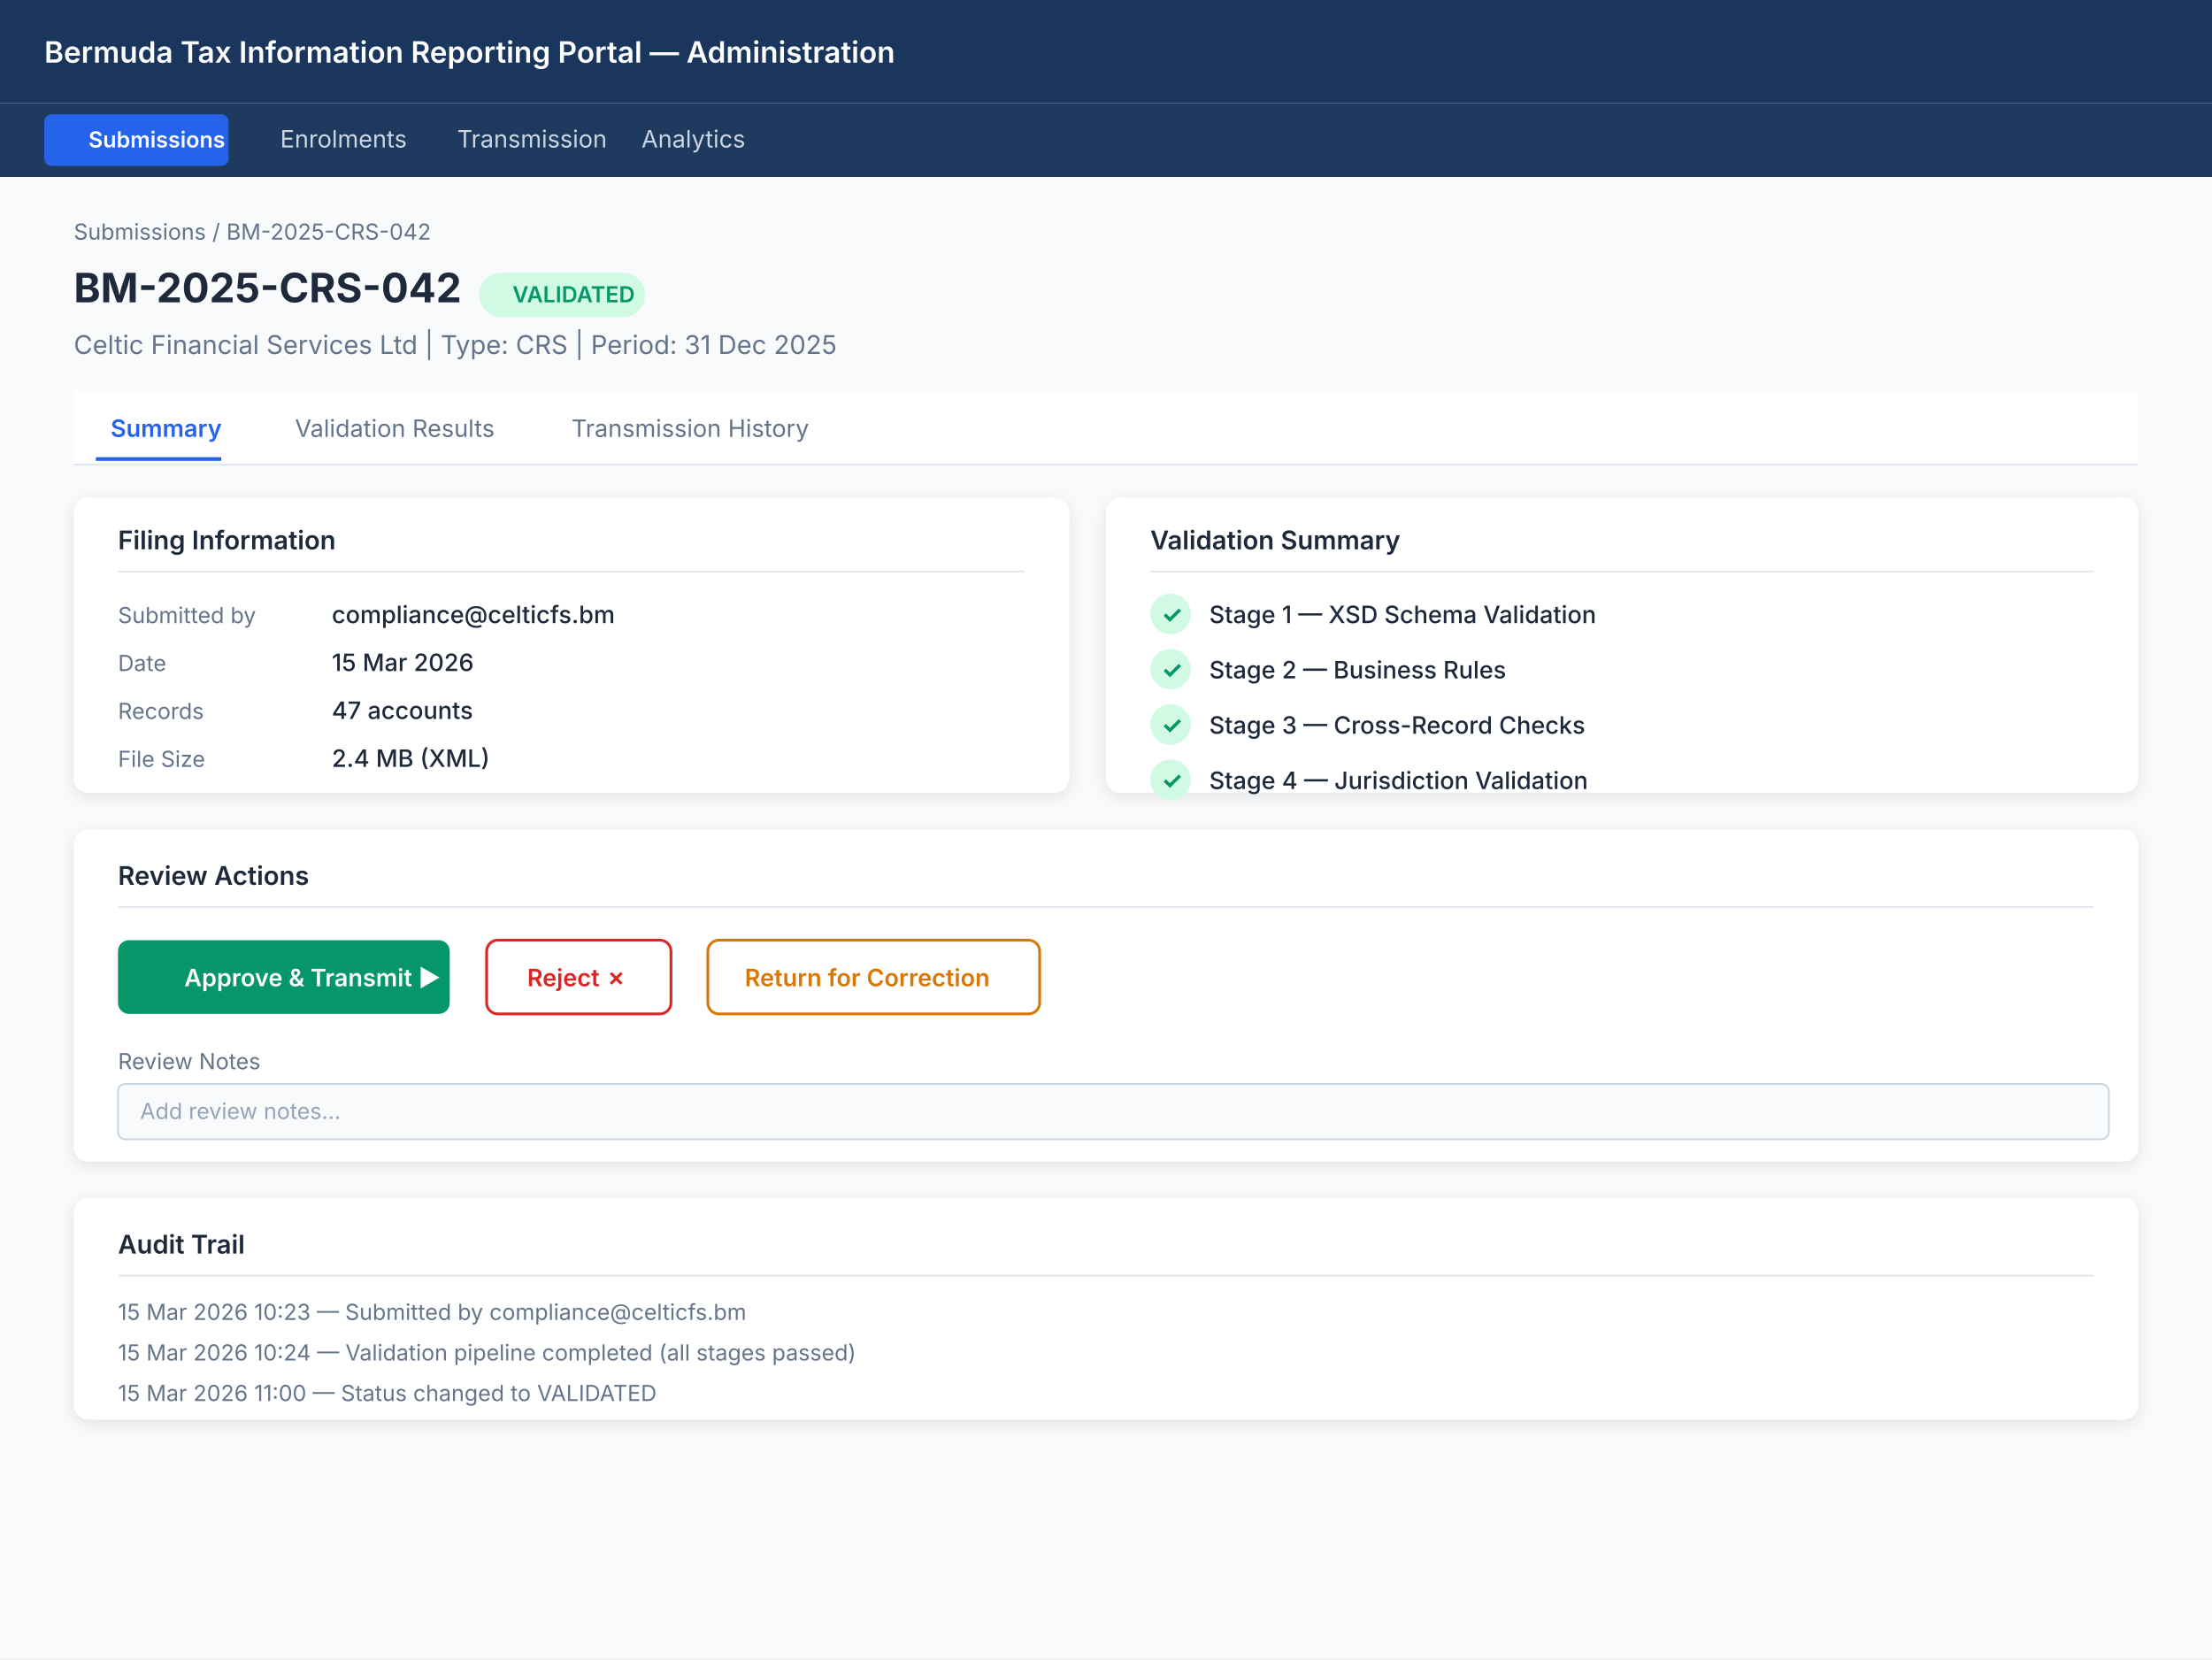
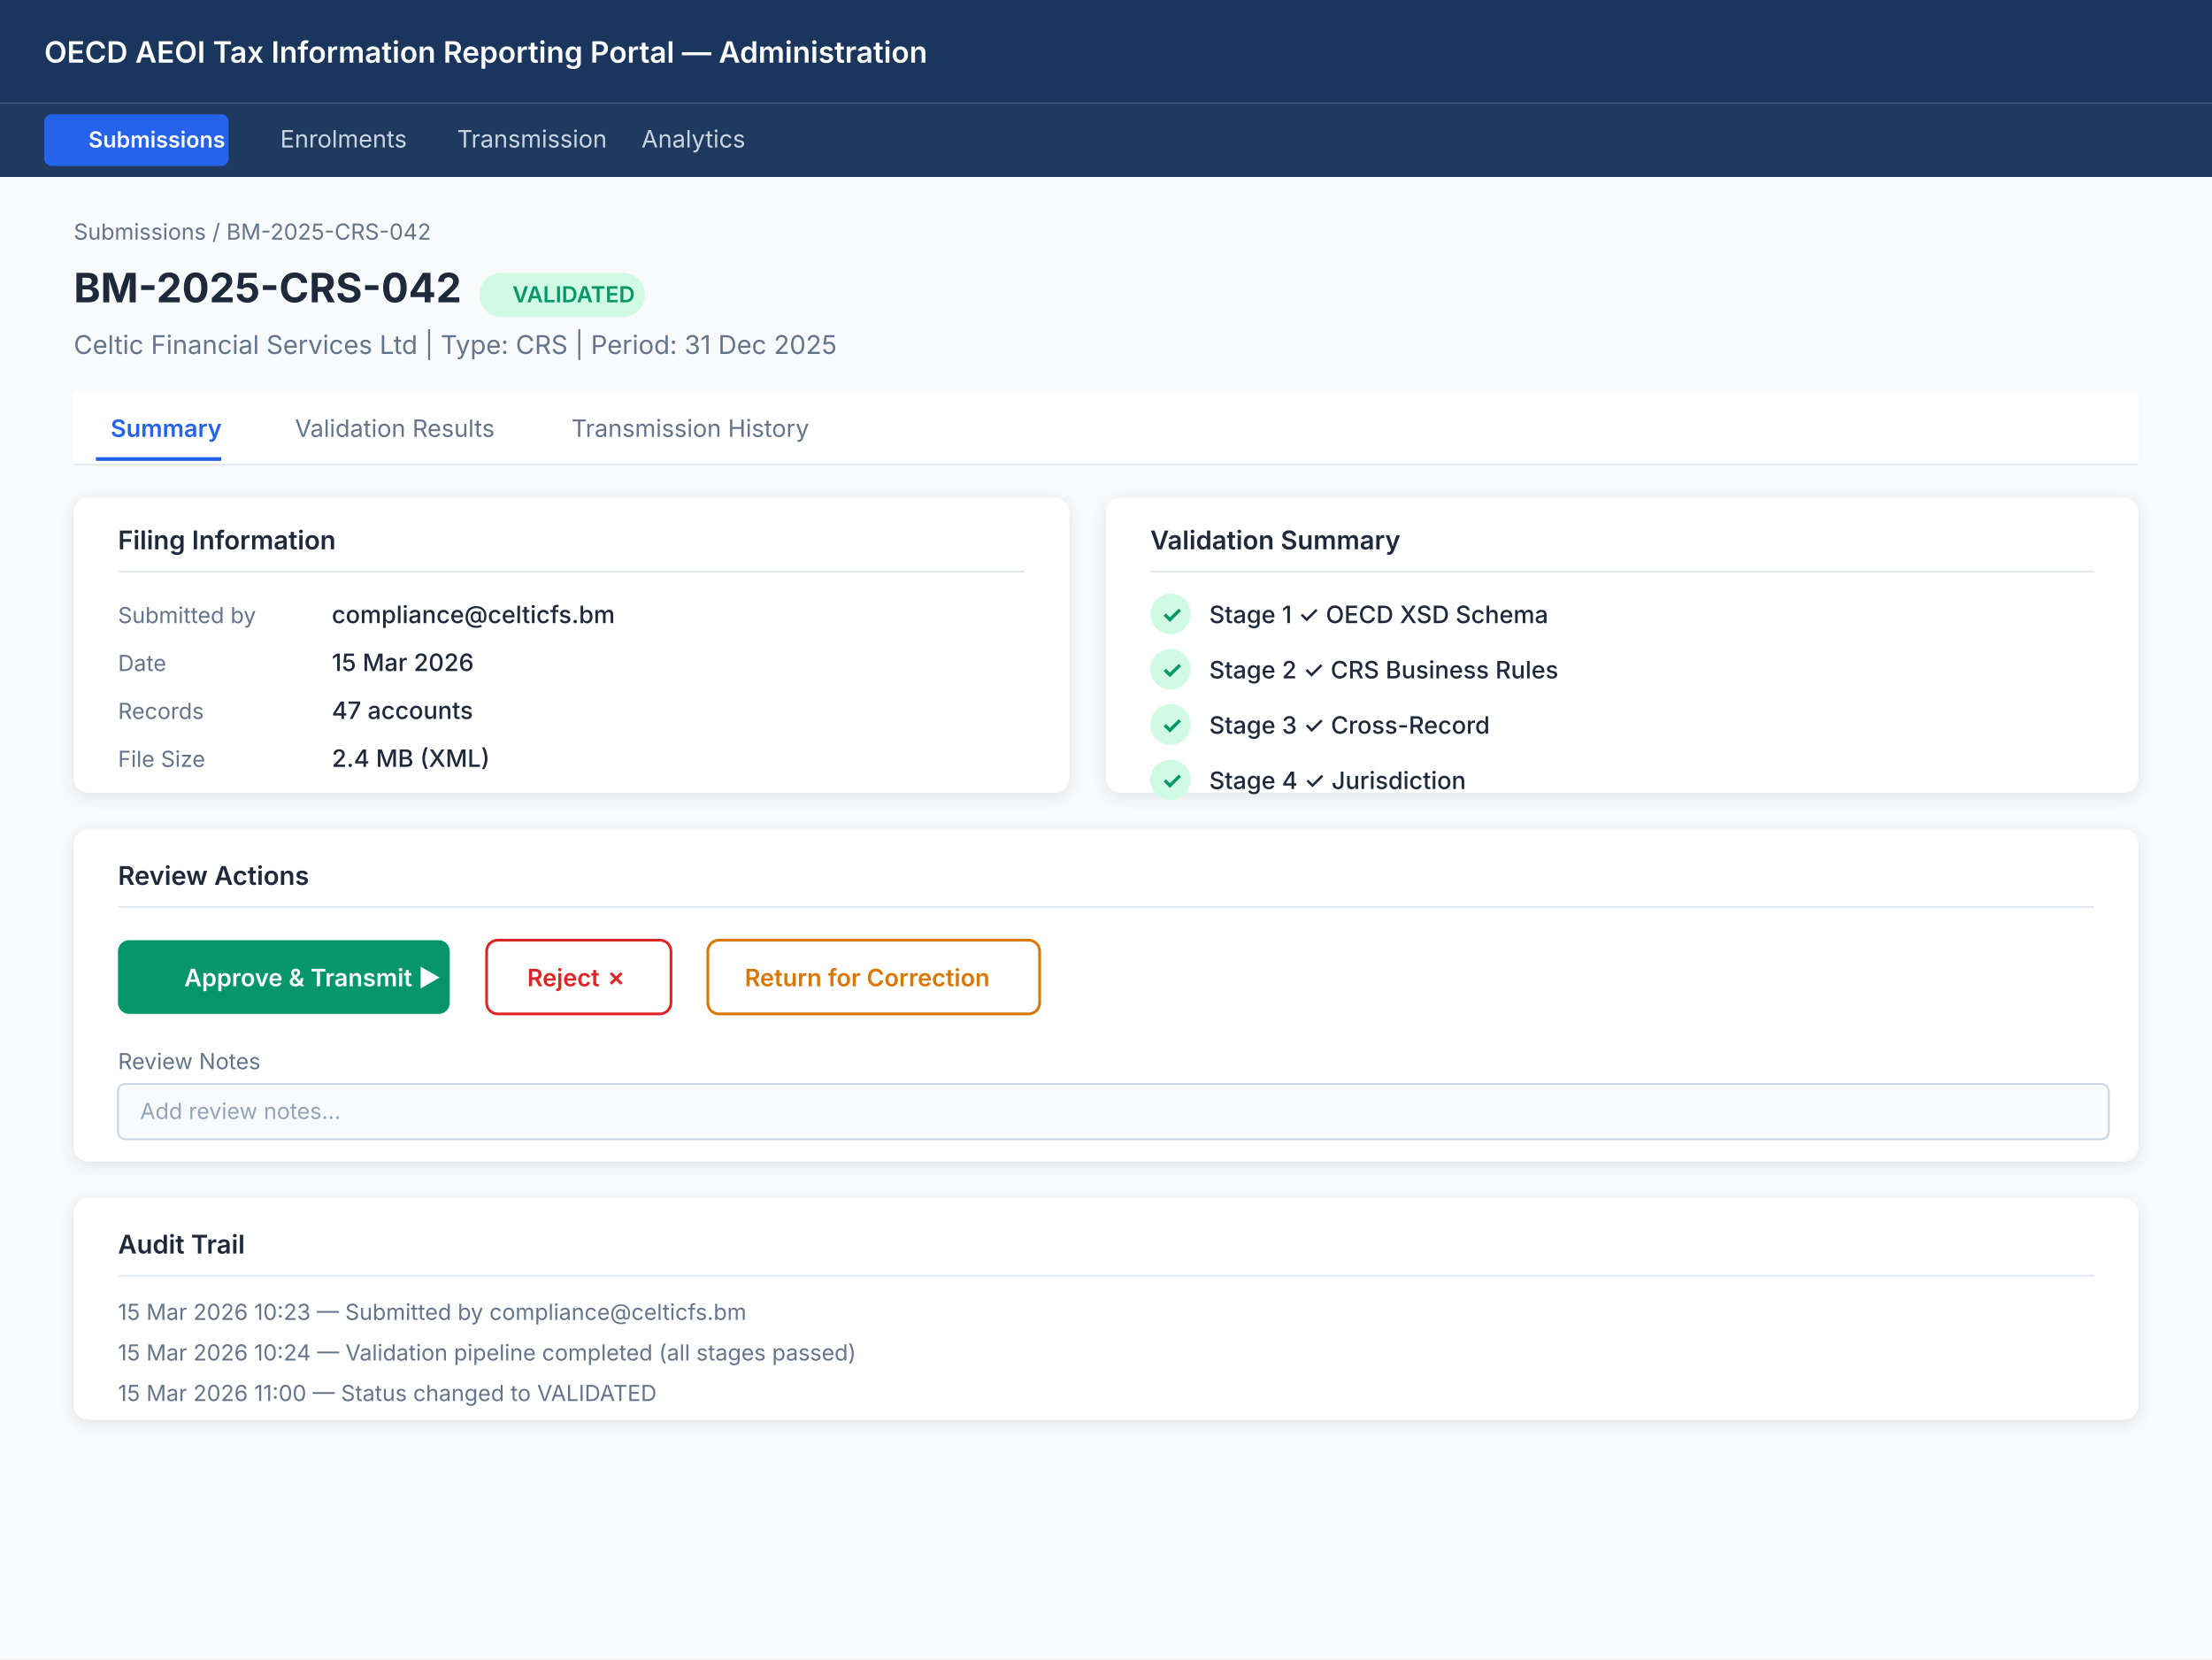
<svg xmlns="http://www.w3.org/2000/svg" viewBox="0 0 1200 900" width="1200" height="900">
  <defs>
    <style>
      text { font-family: Inter, -apple-system, sans-serif; }
      .header-text { fill: #ffffff; font-size: 16px; font-weight: 600; }
      .nav-text { fill: #cbd5e1; font-size: 13px; }
      .nav-active { fill: #ffffff; font-weight: 600; }
      .title { fill: #1e293b; font-size: 22px; font-weight: 700; }
      .subtitle { fill: #64748b; font-size: 14px; }
      .label { fill: #64748b; font-size: 12px; }
      .value { fill: #1e293b; font-size: 13px; font-weight: 500; }
      .card-title { fill: #1e293b; font-size: 14px; font-weight: 600; }
      .check-pass { fill: #059669; font-size: 13px; }
      .btn-text { fill: #ffffff; font-size: 13px; font-weight: 600; }
      .tab-active { fill: #2563eb; font-size: 13px; font-weight: 600; }
      .tab-inactive { fill: #64748b; font-size: 13px; }
    </style>
    <filter id="card-shadow" x="-2%" y="-5%" width="104%" height="115%">
      <feDropShadow dx="0" dy="2" stdDeviation="4" flood-opacity="0.1" />
    </filter>
  </defs>
  <rect width="1200" height="900" fill="#f8fafc" />
  <rect width="1200" height="56" fill="#1a365d" />
-   <text x="24" y="34" class="header-text">Bermuda Tax Information Reporting Portal — Administration</text>
+   <text x="24" y="34" class="header-text">OECD AEOI Tax Information Reporting Portal — Administration</text>
  <rect x="0" y="56" width="1200" height="40" fill="#1e3a5f" />
  <rect x="24" y="62" width="100" height="28" rx="4" fill="#2563eb" />
  <text x="48" y="80" class="nav-active" font-size="12">Submissions</text>
  <text x="152" y="80" class="nav-text">Enrolments</text>
  <text x="248" y="80" class="nav-text">Transmission</text>
  <text x="348" y="80" class="nav-text">Analytics</text>
  <text x="40" y="130" fill="#64748b" font-size="12" font-family="Inter, -apple-system, sans-serif">Submissions / BM-2025-CRS-042</text>
  <text x="40" y="164" class="title">BM-2025-CRS-042</text>
  <rect x="260" y="148" width="90" height="24" rx="12" fill="#d1fae5" />
  <text x="278" y="164" fill="#059669" font-size="12" font-weight="600" font-family="Inter, -apple-system, sans-serif">VALIDATED</text>
  <text x="40" y="192" class="subtitle">Celtic Financial Services Ltd | Type: CRS | Period: 31 Dec 2025</text>
  <rect x="40" y="212" width="1120" height="40" fill="#ffffff" rx="0" />
  <line x1="40" y1="252" x2="1160" y2="252" stroke="#e2e8f0" stroke-width="1" />
  <text x="60" y="237" class="tab-active">Summary</text>
  <line x1="52" y1="249" x2="120" y2="249" stroke="#2563eb" stroke-width="2" />
  <text x="160" y="237" class="tab-inactive">Validation Results</text>
  <text x="310" y="237" class="tab-inactive">Transmission History</text>
  <rect x="40" y="270" width="540" height="160" rx="8" fill="#ffffff" filter="url(#card-shadow)" />
  <text x="64" y="298" class="card-title">Filing Information</text>
  <line x1="64" y1="310" x2="556" y2="310" stroke="#e2e8f0" stroke-width="1" />
  <text x="64" y="338" class="label">Submitted by</text>
  <text x="180" y="338" class="value">compliance@celticfs.bm</text>
  <text x="64" y="364" class="label">Date</text>
  <text x="180" y="364" class="value">15 Mar 2026</text>
  <text x="64" y="390" class="label">Records</text>
  <text x="180" y="390" class="value">47 accounts</text>
  <text x="64" y="416" class="label">File Size</text>
  <text x="180" y="416" class="value">2.4 MB (XML)</text>
  <rect x="600" y="270" width="560" height="160" rx="8" fill="#ffffff" filter="url(#card-shadow)" />
  <text x="624" y="298" class="card-title">Validation Summary</text>
  <line x1="624" y1="310" x2="1136" y2="310" stroke="#e2e8f0" stroke-width="1" />
  <rect x="624" y="322" width="22" height="22" rx="11" fill="#d1fae5" />
  <text x="630" y="338" fill="#059669" font-size="13" font-weight="bold" font-family="Inter, -apple-system, sans-serif">✓</text>
-   <text x="656" y="338" class="value">Stage 1 — XSD Schema Validation</text>
+   <text x="656" y="338" class="value">Stage 1 ✓ OECD XSD Schema</text>
  <rect x="624" y="352" width="22" height="22" rx="11" fill="#d1fae5" />
  <text x="630" y="368" fill="#059669" font-size="13" font-weight="bold" font-family="Inter, -apple-system, sans-serif">✓</text>
-   <text x="656" y="368" class="value">Stage 2 — Business Rules</text>
+   <text x="656" y="368" class="value">Stage 2 ✓ CRS Business Rules</text>
  <rect x="624" y="382" width="22" height="22" rx="11" fill="#d1fae5" />
  <text x="630" y="398" fill="#059669" font-size="13" font-weight="bold" font-family="Inter, -apple-system, sans-serif">✓</text>
-   <text x="656" y="398" class="value">Stage 3 — Cross-Record Checks</text>
+   <text x="656" y="398" class="value">Stage 3 ✓ Cross-Record</text>
  <rect x="624" y="412" width="22" height="22" rx="11" fill="#d1fae5" />
  <text x="630" y="428" fill="#059669" font-size="13" font-weight="bold" font-family="Inter, -apple-system, sans-serif">✓</text>
-   <text x="656" y="428" class="value">Stage 4 — Jurisdiction Validation</text>
+   <text x="656" y="428" class="value">Stage 4 ✓ Jurisdiction</text>
  <rect x="40" y="450" width="1120" height="180" rx="8" fill="#ffffff" filter="url(#card-shadow)" />
  <text x="64" y="480" class="card-title">Review Actions</text>
  <line x1="64" y1="492" x2="1136" y2="492" stroke="#e2e8f0" stroke-width="1" />
  <rect x="64" y="510" width="180" height="40" rx="6" fill="#059669" />
  <text x="100" y="535" class="btn-text">Approve &amp; Transmit ▶</text>
  <rect x="264" y="510" width="100" height="40" rx="6" fill="none" stroke="#dc2626" stroke-width="1.5" />
  <text x="286" y="535" fill="#dc2626" font-size="13" font-weight="600" font-family="Inter, -apple-system, sans-serif">Reject ✗</text>
  <rect x="384" y="510" width="180" height="40" rx="6" fill="none" stroke="#d97706" stroke-width="1.5" />
  <text x="404" y="535" fill="#d97706" font-size="13" font-weight="600" font-family="Inter, -apple-system, sans-serif">Return for Correction</text>
  <text x="64" y="580" class="label">Review Notes</text>
  <rect x="64" y="588" width="1080" height="30" rx="4" fill="#f8fafc" stroke="#cbd5e1" stroke-width="1" />
  <text x="76" y="607" fill="#94a3b8" font-size="12" font-family="Inter, -apple-system, sans-serif">Add review notes...</text>
  <rect x="40" y="650" width="1120" height="120" rx="8" fill="#ffffff" filter="url(#card-shadow)" />
  <text x="64" y="680" class="card-title">Audit Trail</text>
  <line x1="64" y1="692" x2="1136" y2="692" stroke="#e2e8f0" stroke-width="1" />
  <text x="64" y="716" fill="#64748b" font-size="12" font-family="Inter, -apple-system, sans-serif">15 Mar 2026 10:23 — Submitted by compliance@celticfs.bm</text>
  <text x="64" y="738" fill="#64748b" font-size="12" font-family="Inter, -apple-system, sans-serif">15 Mar 2026 10:24 — Validation pipeline completed (all stages passed)</text>
  <text x="64" y="760" fill="#64748b" font-size="12" font-family="Inter, -apple-system, sans-serif">15 Mar 2026 11:00 — Status changed to VALIDATED</text>
</svg>
